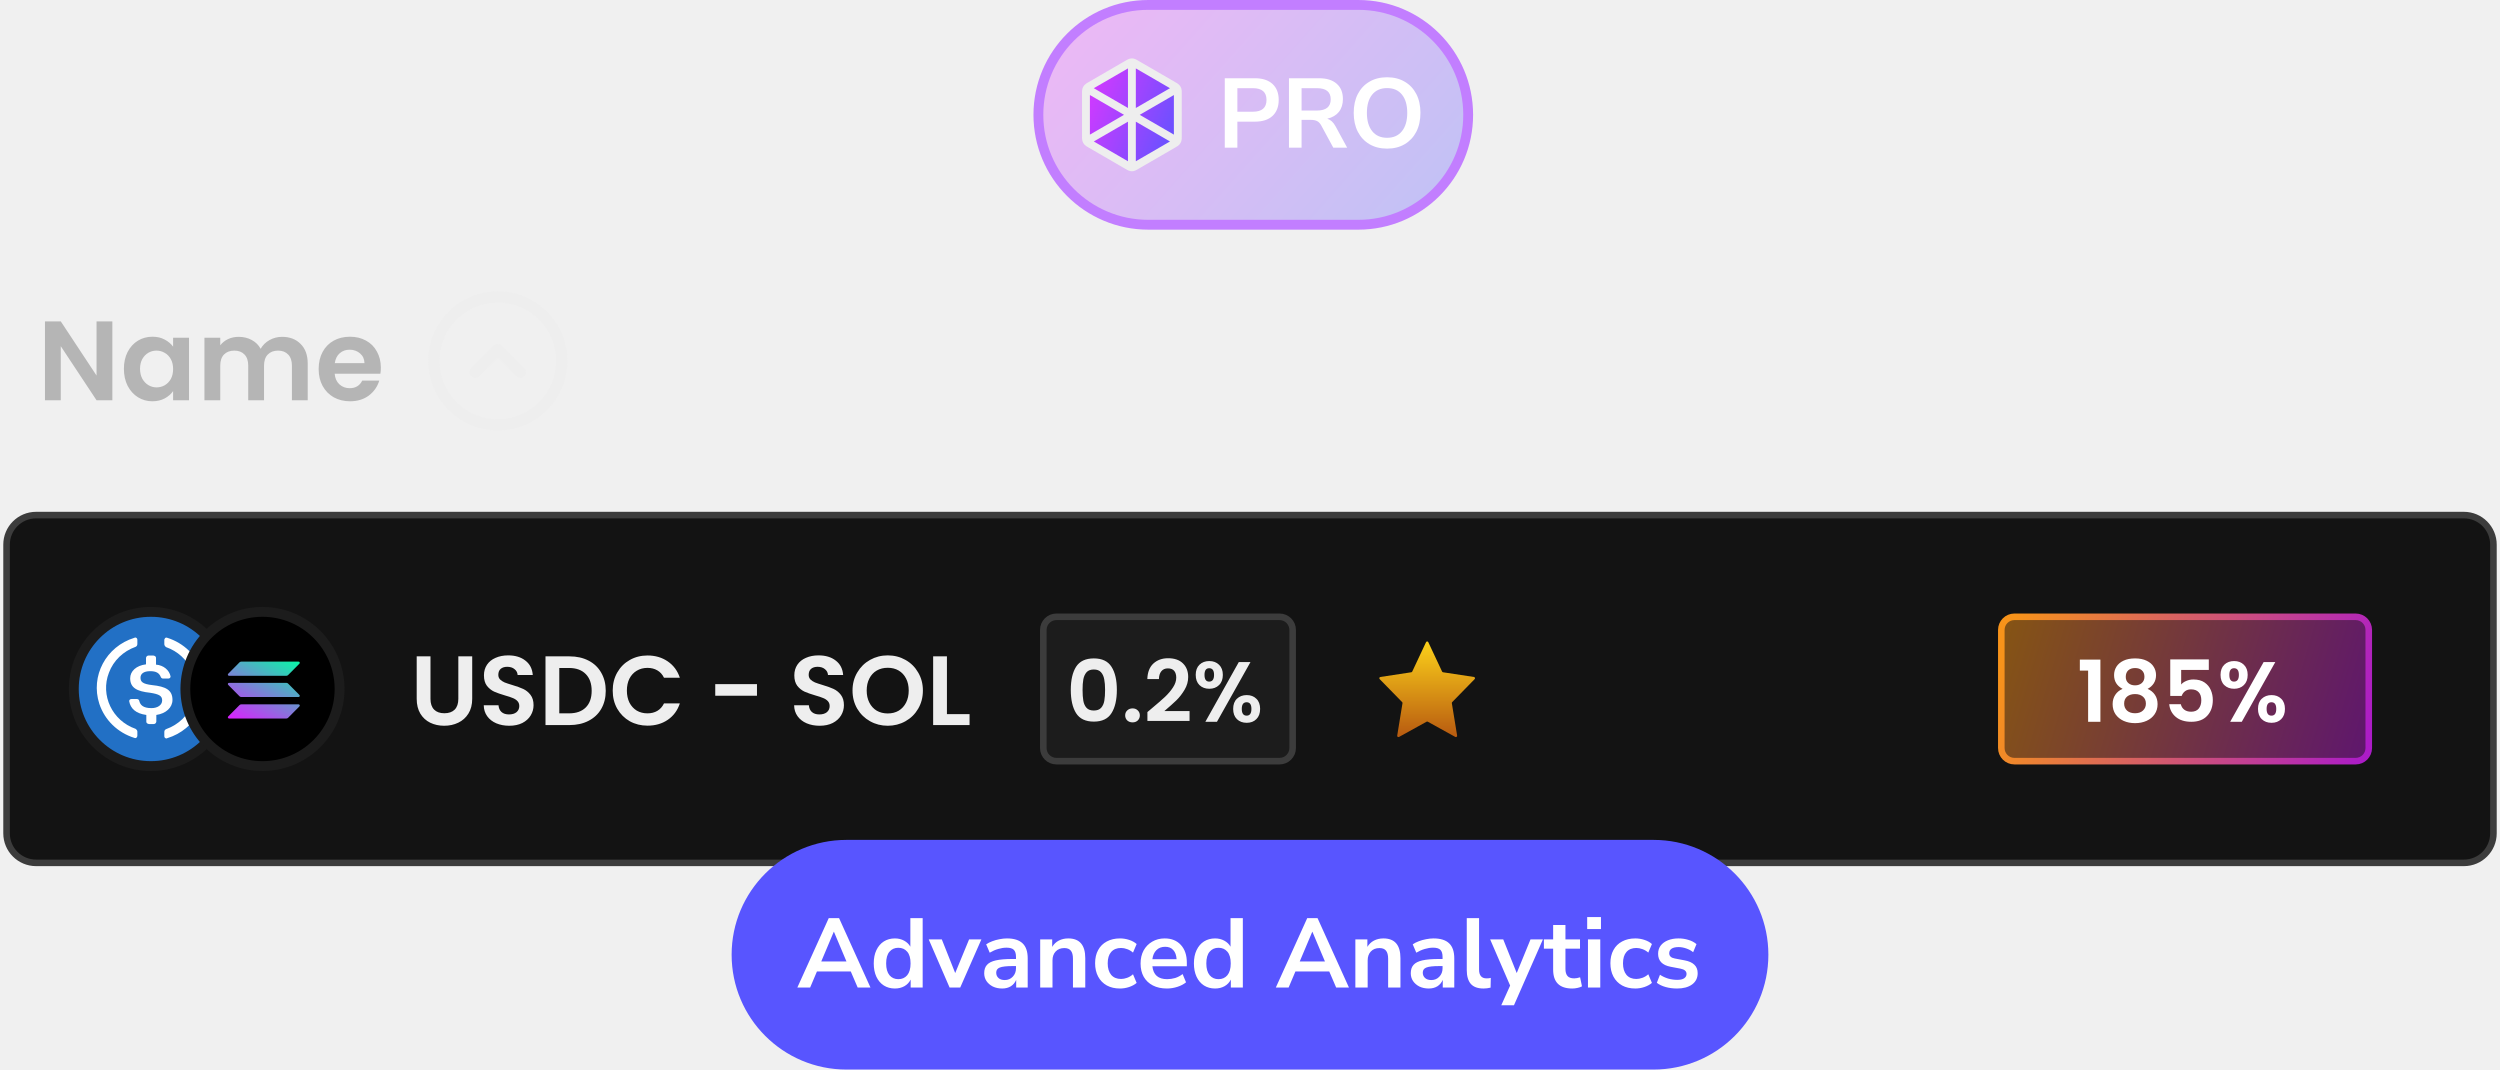
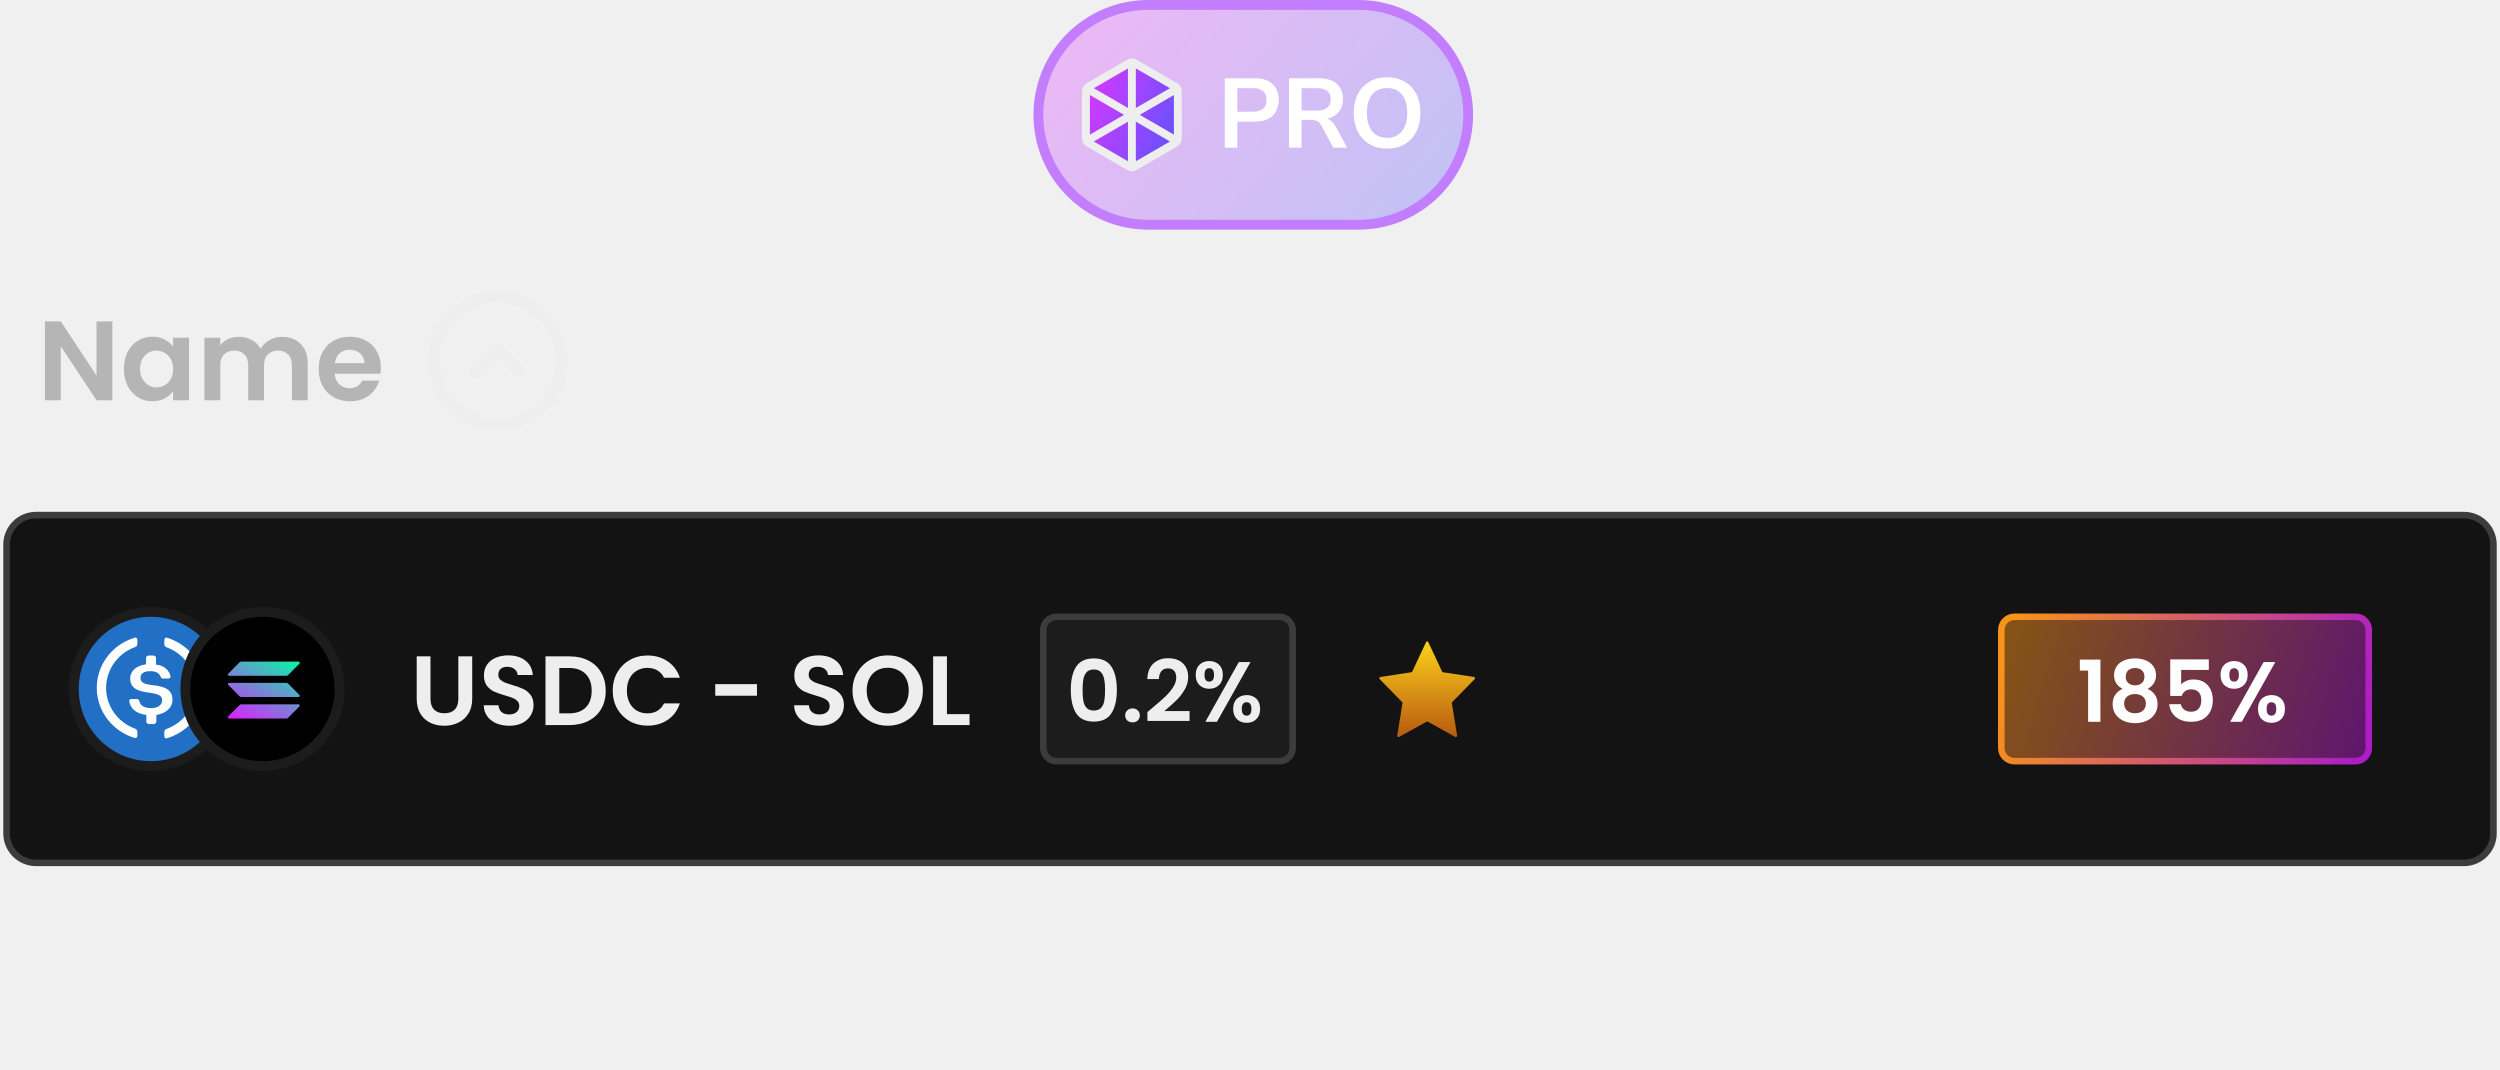
<svg xmlns="http://www.w3.org/2000/svg" width="381" height="163" viewBox="0 0 381 163" fill="none">
  <rect x="1" y="78.5" width="379" height="53" rx="4.5" fill="#131313" />
  <rect x="1" y="78.5" width="379" height="53" rx="4.5" stroke="#3C3C3C" />
  <circle cx="23" cy="105" r="11.75" fill="#2270C5" stroke="#1C1C1C" stroke-width="1.5" />
  <path d="M26.285 106.662C26.285 105.146 25.251 104.626 23.184 104.409C21.708 104.235 21.412 103.889 21.412 103.283C21.412 102.677 21.905 102.287 22.889 102.287C23.775 102.287 24.267 102.547 24.513 103.197C24.563 103.327 24.71 103.413 24.858 103.413H25.646C25.843 103.413 25.991 103.283 25.991 103.109V103.066C25.793 102.112 24.907 101.376 23.776 101.29V100.25C23.776 100.077 23.628 99.947 23.383 99.904H22.644C22.447 99.904 22.299 100.034 22.251 100.25V101.246C20.775 101.42 19.839 102.286 19.839 103.369C19.839 104.799 20.823 105.362 22.89 105.578C24.268 105.795 24.712 106.055 24.712 106.748C24.712 107.441 24.023 107.917 23.087 107.917C21.808 107.917 21.365 107.441 21.218 106.792C21.168 106.618 21.02 106.532 20.873 106.532H20.036C19.839 106.532 19.691 106.662 19.691 106.835V106.879C19.889 107.962 20.675 108.742 22.299 108.958V109.998C22.299 110.171 22.447 110.301 22.693 110.344H23.431C23.628 110.344 23.776 110.214 23.824 109.998V108.958C25.3 108.741 26.285 107.831 26.285 106.662Z" fill="white" />
  <path d="M20.66 111.074C17.098 109.829 15.271 105.96 16.596 102.536C17.281 100.669 18.788 99.246 20.66 98.579C20.843 98.491 20.933 98.357 20.933 98.134V97.512C20.933 97.334 20.843 97.201 20.66 97.157C20.613 97.157 20.523 97.157 20.477 97.202C16.139 98.535 13.764 103.026 15.134 107.251C15.956 109.741 17.92 111.653 20.477 112.454C20.66 112.542 20.841 112.454 20.887 112.276C20.933 112.231 20.933 112.187 20.933 112.097V111.475C20.933 111.341 20.797 111.164 20.66 111.074ZM25.499 97.201C25.316 97.112 25.134 97.201 25.088 97.379C25.042 97.424 25.042 97.467 25.042 97.557V98.179C25.042 98.357 25.179 98.534 25.316 98.624C28.878 99.87 30.705 103.738 29.38 107.162C28.695 109.029 27.188 110.452 25.316 111.119C25.133 111.207 25.042 111.341 25.042 111.564V112.186C25.042 112.364 25.133 112.498 25.316 112.541C25.362 112.541 25.453 112.541 25.499 112.497C29.837 111.163 32.212 106.672 30.842 102.447C30.02 99.913 28.011 98.001 25.499 97.201Z" fill="white" />
  <circle cx="40" cy="105" r="11.75" fill="black" stroke="#1C1C1C" stroke-width="1.5" />
  <path d="M36.503 107.451C36.571 107.383 36.661 107.345 36.755 107.345H45.507C45.667 107.345 45.747 107.54 45.633 107.652L43.904 109.394C43.837 109.462 43.746 109.5 43.652 109.5H34.902C34.742 109.5 34.663 109.305 34.776 109.193L36.503 107.451Z" fill="url(#paint0_linear_707_204444)" />
  <path d="M36.503 100.939C36.571 100.872 36.661 100.833 36.755 100.833H45.507C45.667 100.833 45.747 101.028 45.633 101.141L43.904 102.883C43.837 102.951 43.746 102.989 43.652 102.989H34.902C34.742 102.989 34.663 102.794 34.776 102.682L36.503 100.939Z" fill="url(#paint1_linear_707_204444)" />
  <path d="M43.904 104.174C43.837 104.106 43.746 104.068 43.652 104.068H34.902C34.742 104.068 34.663 104.263 34.776 104.375L36.505 106.117C36.573 106.185 36.663 106.223 36.758 106.223H45.51C45.669 106.223 45.749 106.028 45.636 105.916L43.904 104.174Z" fill="url(#paint2_linear_707_204444)" />
  <path d="M65.605 100.03V106.51C65.605 107.22 65.79 107.765 66.16 108.145C66.53 108.515 67.05 108.7 67.72 108.7C68.4 108.7 68.925 108.515 69.295 108.145C69.665 107.765 69.85 107.22 69.85 106.51V100.03H71.965V106.495C71.965 107.385 71.77 108.14 71.38 108.76C71 109.37 70.485 109.83 69.835 110.14C69.195 110.45 68.48 110.605 67.69 110.605C66.91 110.605 66.2 110.45 65.56 110.14C64.93 109.83 64.43 109.37 64.06 108.76C63.69 108.14 63.505 107.385 63.505 106.495V100.03H65.605ZM77.609 110.605C76.879 110.605 76.219 110.48 75.629 110.23C75.049 109.98 74.589 109.62 74.249 109.15C73.909 108.68 73.734 108.125 73.724 107.485H75.974C76.004 107.915 76.154 108.255 76.424 108.505C76.704 108.755 77.084 108.88 77.564 108.88C78.054 108.88 78.439 108.765 78.719 108.535C78.999 108.295 79.139 107.985 79.139 107.605C79.139 107.295 79.044 107.04 78.854 106.84C78.664 106.64 78.424 106.485 78.134 106.375C77.854 106.255 77.464 106.125 76.964 105.985C76.284 105.785 75.729 105.59 75.299 105.4C74.879 105.2 74.514 104.905 74.204 104.515C73.904 104.115 73.754 103.585 73.754 102.925C73.754 102.305 73.909 101.765 74.219 101.305C74.529 100.845 74.964 100.495 75.524 100.255C76.084 100.005 76.724 99.88 77.444 99.88C78.524 99.88 79.399 100.145 80.069 100.675C80.749 101.195 81.124 101.925 81.194 102.865H78.884C78.864 102.505 78.709 102.21 78.419 101.98C78.139 101.74 77.764 101.62 77.294 101.62C76.884 101.62 76.554 101.725 76.304 101.935C76.064 102.145 75.944 102.45 75.944 102.85C75.944 103.13 76.034 103.365 76.214 103.555C76.404 103.735 76.634 103.885 76.904 104.005C77.184 104.115 77.574 104.245 78.074 104.395C78.754 104.595 79.309 104.795 79.739 104.995C80.169 105.195 80.539 105.495 80.849 105.895C81.159 106.295 81.314 106.82 81.314 107.47C81.314 108.03 81.169 108.55 80.879 109.03C80.589 109.51 80.164 109.895 79.604 110.185C79.044 110.465 78.379 110.605 77.609 110.605ZM86.795 100.03C87.895 100.03 88.86 100.245 89.69 100.675C90.53 101.105 91.175 101.72 91.625 102.52C92.085 103.31 92.315 104.23 92.315 105.28C92.315 106.33 92.085 107.25 91.625 108.04C91.175 108.82 90.53 109.425 89.69 109.855C88.86 110.285 87.895 110.5 86.795 110.5H83.135V100.03H86.795ZM86.72 108.715C87.82 108.715 88.67 108.415 89.27 107.815C89.87 107.215 90.17 106.37 90.17 105.28C90.17 104.19 89.87 103.34 89.27 102.73C88.67 102.11 87.82 101.8 86.72 101.8H85.235V108.715H86.72ZM93.377 105.25C93.377 104.22 93.607 103.3 94.067 102.49C94.537 101.67 95.172 101.035 95.972 100.585C96.782 100.125 97.687 99.895 98.687 99.895C99.857 99.895 100.882 100.195 101.762 100.795C102.642 101.395 103.257 102.225 103.607 103.285H101.192C100.952 102.785 100.612 102.41 100.172 102.16C99.742 101.91 99.242 101.785 98.672 101.785C98.062 101.785 97.517 101.93 97.037 102.22C96.567 102.5 96.197 102.9 95.927 103.42C95.667 103.94 95.537 104.55 95.537 105.25C95.537 105.94 95.667 106.55 95.927 107.08C96.197 107.6 96.567 108.005 97.037 108.295C97.517 108.575 98.062 108.715 98.672 108.715C99.242 108.715 99.742 108.59 100.172 108.34C100.612 108.08 100.952 107.7 101.192 107.2H103.607C103.257 108.27 102.642 109.105 101.762 109.705C100.892 110.295 99.867 110.59 98.687 110.59C97.687 110.59 96.782 110.365 95.972 109.915C95.172 109.455 94.537 108.82 94.067 108.01C93.607 107.2 93.377 106.28 93.377 105.25ZM115.364 104.26V106.03H109.004V104.26H115.364ZM124.909 110.605C124.179 110.605 123.519 110.48 122.929 110.23C122.349 109.98 121.889 109.62 121.549 109.15C121.209 108.68 121.034 108.125 121.024 107.485H123.274C123.304 107.915 123.454 108.255 123.724 108.505C124.004 108.755 124.384 108.88 124.864 108.88C125.354 108.88 125.739 108.765 126.019 108.535C126.299 108.295 126.439 107.985 126.439 107.605C126.439 107.295 126.344 107.04 126.154 106.84C125.964 106.64 125.724 106.485 125.434 106.375C125.154 106.255 124.764 106.125 124.264 105.985C123.584 105.785 123.029 105.59 122.599 105.4C122.179 105.2 121.814 104.905 121.504 104.515C121.204 104.115 121.054 103.585 121.054 102.925C121.054 102.305 121.209 101.765 121.519 101.305C121.829 100.845 122.264 100.495 122.824 100.255C123.384 100.005 124.024 99.88 124.744 99.88C125.824 99.88 126.699 100.145 127.369 100.675C128.049 101.195 128.424 101.925 128.494 102.865H126.184C126.164 102.505 126.009 102.21 125.719 101.98C125.439 101.74 125.064 101.62 124.594 101.62C124.184 101.62 123.854 101.725 123.604 101.935C123.364 102.145 123.244 102.45 123.244 102.85C123.244 103.13 123.334 103.365 123.514 103.555C123.704 103.735 123.934 103.885 124.204 104.005C124.484 104.115 124.874 104.245 125.374 104.395C126.054 104.595 126.609 104.795 127.039 104.995C127.469 105.195 127.839 105.495 128.149 105.895C128.459 106.295 128.614 106.82 128.614 107.47C128.614 108.03 128.469 108.55 128.179 109.03C127.889 109.51 127.464 109.895 126.904 110.185C126.344 110.465 125.679 110.605 124.909 110.605ZM135.294 110.605C134.314 110.605 133.414 110.375 132.594 109.915C131.774 109.455 131.124 108.82 130.644 108.01C130.164 107.19 129.924 106.265 129.924 105.235C129.924 104.215 130.164 103.3 130.644 102.49C131.124 101.67 131.774 101.03 132.594 100.57C133.414 100.11 134.314 99.88 135.294 99.88C136.284 99.88 137.184 100.11 137.994 100.57C138.814 101.03 139.459 101.67 139.929 102.49C140.409 103.3 140.649 104.215 140.649 105.235C140.649 106.265 140.409 107.19 139.929 108.01C139.459 108.82 138.814 109.455 137.994 109.915C137.174 110.375 136.274 110.605 135.294 110.605ZM135.294 108.73C135.924 108.73 136.479 108.59 136.959 108.31C137.439 108.02 137.814 107.61 138.084 107.08C138.354 106.55 138.489 105.935 138.489 105.235C138.489 104.535 138.354 103.925 138.084 103.405C137.814 102.875 137.439 102.47 136.959 102.19C136.479 101.91 135.924 101.77 135.294 101.77C134.664 101.77 134.104 101.91 133.614 102.19C133.134 102.47 132.759 102.875 132.489 103.405C132.219 103.925 132.084 104.535 132.084 105.235C132.084 105.935 132.219 106.55 132.489 107.08C132.759 107.61 133.134 108.02 133.614 108.31C134.104 108.59 134.664 108.73 135.294 108.73ZM144.312 108.835H147.762V110.5H142.212V100.03H144.312V108.835Z" fill="#EEEEEE" />
  <rect x="159" y="94" width="38" height="22" rx="2" fill="#1C1C1C" />
  <rect x="159" y="94" width="38" height="22" rx="2" stroke="#3C3C3C" />
  <path d="M163.189 105.138C163.189 103.639 163.458 102.464 163.995 101.615C164.541 100.766 165.442 100.341 166.699 100.341C167.956 100.341 168.853 100.766 169.39 101.615C169.936 102.464 170.209 103.639 170.209 105.138C170.209 106.646 169.936 107.829 169.39 108.687C168.853 109.545 167.956 109.974 166.699 109.974C165.442 109.974 164.541 109.545 163.995 108.687C163.458 107.829 163.189 106.646 163.189 105.138ZM168.415 105.138C168.415 104.497 168.372 103.959 168.285 103.526C168.207 103.084 168.042 102.724 167.791 102.447C167.548 102.17 167.184 102.031 166.699 102.031C166.214 102.031 165.845 102.17 165.594 102.447C165.351 102.724 165.187 103.084 165.1 103.526C165.022 103.959 164.983 104.497 164.983 105.138C164.983 105.797 165.022 106.351 165.1 106.802C165.178 107.244 165.343 107.604 165.594 107.881C165.845 108.15 166.214 108.284 166.699 108.284C167.184 108.284 167.553 108.15 167.804 107.881C168.055 107.604 168.22 107.244 168.298 106.802C168.376 106.351 168.415 105.797 168.415 105.138ZM172.607 110.091C172.278 110.091 172.005 109.991 171.788 109.792C171.58 109.584 171.476 109.328 171.476 109.025C171.476 108.722 171.58 108.47 171.788 108.271C172.005 108.063 172.278 107.959 172.607 107.959C172.928 107.959 173.192 108.063 173.4 108.271C173.608 108.47 173.712 108.722 173.712 109.025C173.712 109.328 173.608 109.584 173.4 109.792C173.192 109.991 172.928 110.091 172.607 110.091ZM175.542 107.946C176.374 107.253 177.037 106.676 177.531 106.217C178.025 105.749 178.437 105.264 178.766 104.761C179.096 104.258 179.26 103.764 179.26 103.279C179.26 102.837 179.156 102.49 178.948 102.239C178.74 101.988 178.42 101.862 177.986 101.862C177.553 101.862 177.219 102.009 176.985 102.304C176.751 102.59 176.63 102.984 176.621 103.487H174.853C174.888 102.447 175.196 101.658 175.776 101.121C176.366 100.584 177.111 100.315 178.012 100.315C179 100.315 179.759 100.579 180.287 101.108C180.816 101.628 181.08 102.317 181.08 103.175C181.08 103.851 180.898 104.497 180.534 105.112C180.17 105.727 179.754 106.265 179.286 106.724C178.818 107.175 178.207 107.721 177.453 108.362H181.288V109.87H174.866V108.518L175.542 107.946ZM182.227 102.85C182.227 102.191 182.418 101.676 182.799 101.303C183.189 100.93 183.687 100.744 184.294 100.744C184.901 100.744 185.395 100.93 185.776 101.303C186.166 101.676 186.361 102.191 186.361 102.85C186.361 103.517 186.166 104.037 185.776 104.41C185.395 104.783 184.901 104.969 184.294 104.969C183.687 104.969 183.189 104.783 182.799 104.41C182.418 104.037 182.227 103.517 182.227 102.85ZM190.573 100.9L185.464 110H183.696L188.792 100.9H190.573ZM184.281 101.836C183.804 101.836 183.566 102.174 183.566 102.85C183.566 103.535 183.804 103.877 184.281 103.877C184.515 103.877 184.697 103.795 184.827 103.63C184.957 103.457 185.022 103.197 185.022 102.85C185.022 102.174 184.775 101.836 184.281 101.836ZM187.934 108.037C187.934 107.37 188.125 106.854 188.506 106.49C188.896 106.117 189.394 105.931 190.001 105.931C190.608 105.931 191.097 106.117 191.47 106.49C191.851 106.854 192.042 107.37 192.042 108.037C192.042 108.704 191.851 109.224 191.47 109.597C191.097 109.97 190.608 110.156 190.001 110.156C189.386 110.156 188.887 109.97 188.506 109.597C188.125 109.224 187.934 108.704 187.934 108.037ZM189.988 107.023C189.494 107.023 189.247 107.361 189.247 108.037C189.247 108.722 189.494 109.064 189.988 109.064C190.473 109.064 190.716 108.722 190.716 108.037C190.716 107.361 190.473 107.023 189.988 107.023Z" fill="#EEEEEE" />
  <g clip-path="url(#clip0_707_204444)">
    <path d="M217.598 109.989C217.54 109.957 217.47 109.957 217.412 109.989L213.215 112.309C213.075 112.387 212.908 112.269 212.933 112.111L213.74 107.167C213.749 107.107 213.73 107.046 213.688 107.003L210.261 103.495C210.152 103.384 210.215 103.195 210.369 103.172L215.081 102.454C215.144 102.444 215.199 102.404 215.226 102.346L217.327 97.869C217.396 97.722 217.604 97.722 217.673 97.869L219.774 102.346C219.801 102.404 219.856 102.444 219.919 102.454L224.631 103.172C224.785 103.195 224.848 103.384 224.739 103.495L221.312 107.003C221.27 107.046 221.251 107.107 221.26 107.167L222.067 112.11C222.092 112.268 221.925 112.386 221.785 112.309L217.598 109.989Z" fill="url(#paint3_linear_707_204444)" />
  </g>
  <g clip-path="url(#clip1_707_204444)">
    <rect x="305" y="94" width="56" height="22" rx="2" fill="url(#paint4_linear_707_204444)" fill-opacity="0.5" />
    <rect x="305" y="94" width="56" height="22" rx="2" stroke="url(#paint5_linear_707_204444)" />
    <path d="M316.968 102.2V100.523H320.101V110H318.229V102.2H316.968ZM323.485 104.982C322.618 104.531 322.185 103.834 322.185 102.889C322.185 102.421 322.302 101.996 322.536 101.615C322.779 101.225 323.138 100.917 323.615 100.692C324.1 100.458 324.69 100.341 325.383 100.341C326.076 100.341 326.661 100.458 327.138 100.692C327.623 100.917 327.983 101.225 328.217 101.615C328.46 101.996 328.581 102.421 328.581 102.889C328.581 103.366 328.464 103.786 328.23 104.15C327.996 104.505 327.684 104.783 327.294 104.982C327.771 105.19 328.143 105.493 328.412 105.892C328.681 106.291 328.815 106.763 328.815 107.309C328.815 107.898 328.663 108.414 328.36 108.856C328.065 109.289 327.658 109.623 327.138 109.857C326.618 110.091 326.033 110.208 325.383 110.208C324.733 110.208 324.148 110.091 323.628 109.857C323.117 109.623 322.709 109.289 322.406 108.856C322.111 108.414 321.964 107.898 321.964 107.309C321.964 106.763 322.098 106.291 322.367 105.892C322.636 105.485 323.008 105.181 323.485 104.982ZM326.813 103.149C326.813 102.724 326.683 102.395 326.423 102.161C326.172 101.927 325.825 101.81 325.383 101.81C324.95 101.81 324.603 101.927 324.343 102.161C324.092 102.395 323.966 102.729 323.966 103.162C323.966 103.552 324.096 103.864 324.356 104.098C324.625 104.332 324.967 104.449 325.383 104.449C325.799 104.449 326.141 104.332 326.41 104.098C326.679 103.855 326.813 103.539 326.813 103.149ZM325.383 105.775C324.889 105.775 324.486 105.901 324.174 106.152C323.871 106.403 323.719 106.763 323.719 107.231C323.719 107.664 323.866 108.02 324.161 108.297C324.464 108.566 324.872 108.7 325.383 108.7C325.894 108.7 326.297 108.561 326.592 108.284C326.887 108.007 327.034 107.656 327.034 107.231C327.034 106.772 326.882 106.416 326.579 106.165C326.276 105.905 325.877 105.775 325.383 105.775ZM336.622 102.096H332.41V104.319C332.592 104.094 332.852 103.912 333.19 103.773C333.528 103.626 333.888 103.552 334.269 103.552C334.963 103.552 335.53 103.704 335.972 104.007C336.414 104.31 336.735 104.7 336.934 105.177C337.134 105.645 337.233 106.148 337.233 106.685C337.233 107.682 336.947 108.483 336.375 109.09C335.812 109.697 335.006 110 333.957 110C332.969 110 332.181 109.753 331.591 109.259C331.002 108.765 330.668 108.119 330.59 107.322H332.358C332.436 107.669 332.61 107.946 332.878 108.154C333.156 108.362 333.507 108.466 333.931 108.466C334.443 108.466 334.828 108.306 335.088 107.985C335.348 107.664 335.478 107.24 335.478 106.711C335.478 106.174 335.344 105.766 335.075 105.489C334.815 105.203 334.43 105.06 333.918 105.06C333.554 105.06 333.251 105.151 333.008 105.333C332.766 105.515 332.592 105.758 332.488 106.061H330.746V100.497H336.622V102.096ZM338.411 102.85C338.411 102.191 338.601 101.676 338.983 101.303C339.373 100.93 339.871 100.744 340.478 100.744C341.084 100.744 341.578 100.93 341.96 101.303C342.35 101.676 342.545 102.191 342.545 102.85C342.545 103.517 342.35 104.037 341.96 104.41C341.578 104.783 341.084 104.969 340.478 104.969C339.871 104.969 339.373 104.783 338.983 104.41C338.601 104.037 338.411 103.517 338.411 102.85ZM346.757 100.9L341.648 110H339.88L344.976 100.9H346.757ZM340.465 101.836C339.988 101.836 339.75 102.174 339.75 102.85C339.75 103.535 339.988 103.877 340.465 103.877C340.699 103.877 340.881 103.795 341.011 103.63C341.141 103.457 341.206 103.197 341.206 102.85C341.206 102.174 340.959 101.836 340.465 101.836ZM344.118 108.037C344.118 107.37 344.308 106.854 344.69 106.49C345.08 106.117 345.578 105.931 346.185 105.931C346.791 105.931 347.281 106.117 347.654 106.49C348.035 106.854 348.226 107.37 348.226 108.037C348.226 108.704 348.035 109.224 347.654 109.597C347.281 109.97 346.791 110.156 346.185 110.156C345.569 110.156 345.071 109.97 344.69 109.597C344.308 109.224 344.118 108.704 344.118 108.037ZM346.172 107.023C345.678 107.023 345.431 107.361 345.431 108.037C345.431 108.722 345.678 109.064 346.172 109.064C346.657 109.064 346.9 108.722 346.9 108.037C346.9 107.361 346.657 107.023 346.172 107.023Z" fill="white" />
  </g>
  <path d="M17.121 61H14.713L9.261 52.761V61H6.853V48.977H9.261L14.713 57.233V48.977H17.121V61ZM18.882 56.201C18.882 55.238 19.071 54.384 19.449 53.638C19.839 52.893 20.361 52.32 21.015 51.918C21.68 51.517 22.419 51.316 23.233 51.316C23.944 51.316 24.563 51.46 25.091 51.746C25.63 52.033 26.06 52.394 26.381 52.83V51.471H28.806V61H26.381V59.607C26.071 60.054 25.641 60.427 25.091 60.725C24.552 61.011 23.927 61.155 23.216 61.155C22.413 61.155 21.68 60.948 21.015 60.536C20.361 60.123 19.839 59.544 19.449 58.798C19.071 58.042 18.882 57.176 18.882 56.201ZM26.381 56.236C26.381 55.651 26.266 55.152 26.037 54.739C25.808 54.315 25.498 53.994 25.108 53.776C24.718 53.547 24.3 53.432 23.852 53.432C23.405 53.432 22.992 53.541 22.614 53.759C22.236 53.977 21.926 54.298 21.685 54.722C21.456 55.135 21.341 55.628 21.341 56.201C21.341 56.775 21.456 57.279 21.685 57.715C21.926 58.139 22.236 58.466 22.614 58.695C23.004 58.925 23.417 59.039 23.852 59.039C24.3 59.039 24.718 58.93 25.108 58.712C25.498 58.483 25.808 58.162 26.037 57.749C26.266 57.325 26.381 56.82 26.381 56.236ZM42.992 51.334C44.161 51.334 45.101 51.695 45.812 52.417C46.535 53.128 46.896 54.126 46.896 55.41V61H44.488V55.737C44.488 54.992 44.299 54.424 43.92 54.034C43.542 53.633 43.026 53.432 42.372 53.432C41.719 53.432 41.197 53.633 40.807 54.034C40.429 54.424 40.239 54.992 40.239 55.737V61H37.831V55.737C37.831 54.992 37.642 54.424 37.264 54.034C36.886 53.633 36.37 53.432 35.716 53.432C35.051 53.432 34.523 53.633 34.133 54.034C33.755 54.424 33.566 54.992 33.566 55.737V61H31.158V51.471H33.566V52.624C33.876 52.222 34.271 51.907 34.753 51.678C35.246 51.448 35.785 51.334 36.37 51.334C37.115 51.334 37.78 51.494 38.365 51.815C38.95 52.125 39.402 52.572 39.724 53.157C40.033 52.606 40.48 52.165 41.065 51.832C41.661 51.5 42.303 51.334 42.992 51.334ZM58.039 56.029C58.039 56.373 58.016 56.683 57.97 56.958H51.004C51.062 57.646 51.302 58.185 51.727 58.575C52.151 58.965 52.672 59.16 53.292 59.16C54.186 59.16 54.822 58.776 55.201 58.007H57.798C57.523 58.925 56.995 59.681 56.216 60.278C55.436 60.862 54.478 61.155 53.343 61.155C52.426 61.155 51.6 60.954 50.867 60.553C50.144 60.14 49.577 59.561 49.164 58.816C48.762 58.07 48.562 57.21 48.562 56.236C48.562 55.249 48.762 54.384 49.164 53.638C49.565 52.893 50.127 52.32 50.849 51.918C51.572 51.517 52.403 51.316 53.343 51.316C54.249 51.316 55.058 51.511 55.769 51.901C56.491 52.291 57.047 52.847 57.437 53.57C57.838 54.281 58.039 55.1 58.039 56.029ZM55.545 55.341C55.533 54.722 55.31 54.229 54.874 53.862C54.438 53.484 53.905 53.294 53.275 53.294C52.678 53.294 52.174 53.478 51.761 53.845C51.36 54.2 51.113 54.699 51.021 55.341H55.545Z" fill="#B5B5B5" />
  <g clip-path="url(#clip2_707_204444)">
    <path d="M75.867 64.747C70.484 64.747 66.12 60.383 66.12 55C66.12 49.617 70.484 45.253 75.867 45.253C81.249 45.253 85.613 49.617 85.613 55C85.613 60.383 81.249 64.747 75.867 64.747Z" stroke="#EEEEEE" stroke-width="1.72" stroke-miterlimit="10" stroke-linecap="round" stroke-linejoin="round" />
    <path d="M72.428 56.72L75.868 53.28L79.308 56.72" stroke="#EEEEEE" stroke-width="1.72" stroke-linecap="round" stroke-linejoin="round" />
  </g>
-   <rect x="111.5" y="128" width="158" height="35" rx="17.5" fill="#5855FF" />
-   <path d="M121.515 150.5L126.3 139.925H127.875L132.66 150.5H130.71L129.66 148.055H124.5L123.465 150.5H121.515ZM127.065 142.01L125.16 146.525H129L127.095 142.01H127.065ZM136.384 150.65C135.744 150.65 135.179 150.495 134.689 150.185C134.209 149.875 133.834 149.435 133.564 148.865C133.294 148.285 133.159 147.605 133.159 146.825C133.159 146.035 133.294 145.36 133.564 144.8C133.834 144.23 134.209 143.79 134.689 143.48C135.179 143.17 135.744 143.015 136.384 143.015C136.904 143.015 137.374 143.13 137.794 143.36C138.214 143.59 138.529 143.895 138.739 144.275V139.925H140.614V150.5H138.784V149.285C138.584 149.705 138.269 150.04 137.839 150.29C137.409 150.53 136.924 150.65 136.384 150.65ZM136.909 149.225C137.469 149.225 137.919 149.025 138.259 148.625C138.599 148.215 138.769 147.615 138.769 146.825C138.769 146.025 138.599 145.43 138.259 145.04C137.919 144.64 137.469 144.44 136.909 144.44C136.349 144.44 135.899 144.64 135.559 145.04C135.219 145.43 135.049 146.025 135.049 146.825C135.049 147.615 135.219 148.215 135.559 148.625C135.899 149.025 136.349 149.225 136.909 149.225ZM144.718 150.5L141.538 143.165H143.533L145.573 148.295L147.688 143.165H149.563L146.338 150.5H144.718ZM152.737 150.65C152.207 150.65 151.732 150.55 151.312 150.35C150.902 150.14 150.577 149.86 150.337 149.51C150.107 149.16 149.992 148.765 149.992 148.325C149.992 147.785 150.132 147.36 150.412 147.05C150.692 146.73 151.147 146.5 151.777 146.36C152.407 146.22 153.252 146.15 154.312 146.15H154.837V145.835C154.837 145.335 154.727 144.975 154.507 144.755C154.287 144.535 153.917 144.425 153.397 144.425C152.987 144.425 152.567 144.49 152.137 144.62C151.707 144.74 151.272 144.93 150.832 145.19L150.292 143.915C150.552 143.735 150.857 143.58 151.207 143.45C151.567 143.31 151.942 143.205 152.332 143.135C152.732 143.055 153.107 143.015 153.457 143.015C154.527 143.015 155.322 143.265 155.842 143.765C156.362 144.255 156.622 145.02 156.622 146.06V150.5H154.867V149.33C154.697 149.74 154.427 150.065 154.057 150.305C153.687 150.535 153.247 150.65 152.737 150.65ZM153.127 149.36C153.617 149.36 154.022 149.19 154.342 148.85C154.672 148.51 154.837 148.08 154.837 147.56V147.23H154.327C153.387 147.23 152.732 147.305 152.362 147.455C152.002 147.595 151.822 147.855 151.822 148.235C151.822 148.565 151.937 148.835 152.167 149.045C152.397 149.255 152.717 149.36 153.127 149.36ZM158.525 150.5V143.165H160.355V144.305C160.605 143.885 160.94 143.565 161.36 143.345C161.79 143.125 162.27 143.015 162.8 143.015C164.53 143.015 165.395 144.02 165.395 146.03V150.5H163.52V146.12C163.52 145.55 163.41 145.135 163.19 144.875C162.98 144.615 162.65 144.485 162.2 144.485C161.65 144.485 161.21 144.66 160.88 145.01C160.56 145.35 160.4 145.805 160.4 146.375V150.5H158.525ZM170.689 150.65C169.919 150.65 169.249 150.495 168.679 150.185C168.109 149.865 167.669 149.415 167.359 148.835C167.049 148.255 166.894 147.575 166.894 146.795C166.894 146.015 167.049 145.345 167.359 144.785C167.669 144.215 168.109 143.78 168.679 143.48C169.249 143.17 169.919 143.015 170.689 143.015C171.159 143.015 171.624 143.09 172.084 143.24C172.544 143.39 172.924 143.6 173.224 143.87L172.669 145.175C172.409 144.945 172.114 144.77 171.784 144.65C171.464 144.53 171.154 144.47 170.854 144.47C170.204 144.47 169.699 144.675 169.339 145.085C168.989 145.485 168.814 146.06 168.814 146.81C168.814 147.55 168.989 148.135 169.339 148.565C169.699 148.985 170.204 149.195 170.854 149.195C171.144 149.195 171.454 149.135 171.784 149.015C172.114 148.895 172.409 148.715 172.669 148.475L173.224 149.795C172.924 150.055 172.539 150.265 172.069 150.425C171.609 150.575 171.149 150.65 170.689 150.65ZM177.843 150.65C177.013 150.65 176.298 150.495 175.698 150.185C175.098 149.875 174.633 149.435 174.303 148.865C173.983 148.295 173.823 147.62 173.823 146.84C173.823 146.08 173.978 145.415 174.288 144.845C174.608 144.275 175.043 143.83 175.593 143.51C176.153 143.18 176.788 143.015 177.498 143.015C178.538 143.015 179.358 143.345 179.958 144.005C180.568 144.665 180.873 145.565 180.873 146.705V147.26H175.623C175.763 148.57 176.513 149.225 177.873 149.225C178.283 149.225 178.693 149.165 179.103 149.045C179.513 148.915 179.888 148.715 180.228 148.445L180.753 149.705C180.403 149.995 179.963 150.225 179.433 150.395C178.903 150.565 178.373 150.65 177.843 150.65ZM177.573 144.29C177.023 144.29 176.578 144.46 176.238 144.8C175.898 145.14 175.693 145.6 175.623 146.18H179.313C179.273 145.57 179.103 145.105 178.803 144.785C178.513 144.455 178.103 144.29 177.573 144.29ZM185.178 150.65C184.538 150.65 183.973 150.495 183.483 150.185C183.003 149.875 182.628 149.435 182.358 148.865C182.088 148.285 181.953 147.605 181.953 146.825C181.953 146.035 182.088 145.36 182.358 144.8C182.628 144.23 183.003 143.79 183.483 143.48C183.973 143.17 184.538 143.015 185.178 143.015C185.698 143.015 186.168 143.13 186.588 143.36C187.008 143.59 187.323 143.895 187.533 144.275V139.925H189.408V150.5H187.578V149.285C187.378 149.705 187.063 150.04 186.633 150.29C186.203 150.53 185.718 150.65 185.178 150.65ZM185.703 149.225C186.263 149.225 186.713 149.025 187.053 148.625C187.393 148.215 187.563 147.615 187.563 146.825C187.563 146.025 187.393 145.43 187.053 145.04C186.713 144.64 186.263 144.44 185.703 144.44C185.143 144.44 184.693 144.64 184.353 145.04C184.013 145.43 183.843 146.025 183.843 146.825C183.843 147.615 184.013 148.215 184.353 148.625C184.693 149.025 185.143 149.225 185.703 149.225ZM194.435 150.5L199.22 139.925H200.795L205.58 150.5H203.63L202.58 148.055H197.42L196.385 150.5H194.435ZM199.985 142.01L198.08 146.525H201.92L200.015 142.01H199.985ZM206.557 150.5V143.165H208.387V144.305C208.637 143.885 208.972 143.565 209.392 143.345C209.822 143.125 210.302 143.015 210.832 143.015C212.562 143.015 213.427 144.02 213.427 146.03V150.5H211.552V146.12C211.552 145.55 211.442 145.135 211.222 144.875C211.012 144.615 210.682 144.485 210.232 144.485C209.682 144.485 209.242 144.66 208.912 145.01C208.592 145.35 208.432 145.805 208.432 146.375V150.5H206.557ZM217.746 150.65C217.216 150.65 216.741 150.55 216.321 150.35C215.911 150.14 215.586 149.86 215.346 149.51C215.116 149.16 215.001 148.765 215.001 148.325C215.001 147.785 215.141 147.36 215.421 147.05C215.701 146.73 216.156 146.5 216.786 146.36C217.416 146.22 218.261 146.15 219.321 146.15H219.846V145.835C219.846 145.335 219.736 144.975 219.516 144.755C219.296 144.535 218.926 144.425 218.406 144.425C217.996 144.425 217.576 144.49 217.146 144.62C216.716 144.74 216.281 144.93 215.841 145.19L215.301 143.915C215.561 143.735 215.866 143.58 216.216 143.45C216.576 143.31 216.951 143.205 217.341 143.135C217.741 143.055 218.116 143.015 218.466 143.015C219.536 143.015 220.331 143.265 220.851 143.765C221.371 144.255 221.631 145.02 221.631 146.06V150.5H219.876V149.33C219.706 149.74 219.436 150.065 219.066 150.305C218.696 150.535 218.256 150.65 217.746 150.65ZM218.136 149.36C218.626 149.36 219.031 149.19 219.351 148.85C219.681 148.51 219.846 148.08 219.846 147.56V147.23H219.336C218.396 147.23 217.741 147.305 217.371 147.455C217.011 147.595 216.831 147.855 216.831 148.235C216.831 148.565 216.946 148.835 217.176 149.045C217.406 149.255 217.726 149.36 218.136 149.36ZM226.085 150.65C225.215 150.65 224.57 150.415 224.15 149.945C223.74 149.465 223.535 148.765 223.535 147.845V139.925H225.41V147.755C225.41 148.655 225.79 149.105 226.55 149.105C226.66 149.105 226.77 149.1 226.88 149.09C226.99 149.08 227.095 149.06 227.195 149.03L227.165 150.515C226.805 150.605 226.445 150.65 226.085 150.65ZM228.794 153.2L230.144 150.2L227.099 143.165H229.094L231.149 148.295L233.249 143.165H235.139L230.729 153.2H228.794ZM239.609 150.65C237.669 150.65 236.699 149.69 236.699 147.77V144.575H235.289V143.165H236.699V140.975H238.574V143.165H240.794V144.575H238.574V147.665C238.574 148.145 238.679 148.505 238.889 148.745C239.099 148.985 239.439 149.105 239.909 149.105C240.049 149.105 240.194 149.09 240.344 149.06C240.494 149.02 240.649 148.98 240.809 148.94L241.094 150.32C240.914 150.42 240.684 150.5 240.404 150.56C240.134 150.62 239.869 150.65 239.609 150.65ZM241.886 141.59V139.76H243.986V141.59H241.886ZM242.006 150.5V143.165H243.881V150.5H242.006ZM249.219 150.65C248.449 150.65 247.779 150.495 247.209 150.185C246.639 149.865 246.199 149.415 245.889 148.835C245.579 148.255 245.424 147.575 245.424 146.795C245.424 146.015 245.579 145.345 245.889 144.785C246.199 144.215 246.639 143.78 247.209 143.48C247.779 143.17 248.449 143.015 249.219 143.015C249.689 143.015 250.154 143.09 250.614 143.24C251.074 143.39 251.454 143.6 251.754 143.87L251.199 145.175C250.939 144.945 250.644 144.77 250.314 144.65C249.994 144.53 249.684 144.47 249.384 144.47C248.734 144.47 248.229 144.675 247.869 145.085C247.519 145.485 247.344 146.06 247.344 146.81C247.344 147.55 247.519 148.135 247.869 148.565C248.229 148.985 248.734 149.195 249.384 149.195C249.674 149.195 249.984 149.135 250.314 149.015C250.644 148.895 250.939 148.715 251.199 148.475L251.754 149.795C251.454 150.055 251.069 150.265 250.599 150.425C250.139 150.575 249.679 150.65 249.219 150.65ZM255.59 150.65C254.97 150.65 254.39 150.575 253.85 150.425C253.31 150.275 252.86 150.06 252.5 149.78L252.98 148.55C253.35 148.8 253.765 148.995 254.225 149.135C254.685 149.265 255.145 149.33 255.605 149.33C256.085 149.33 256.44 149.25 256.67 149.09C256.91 148.92 257.03 148.7 257.03 148.43C257.03 148.01 256.72 147.74 256.1 147.62L254.6 147.335C253.33 147.095 252.695 146.435 252.695 145.355C252.695 144.875 252.825 144.46 253.085 144.11C253.355 143.76 253.725 143.49 254.195 143.3C254.665 143.11 255.205 143.015 255.815 143.015C256.335 143.015 256.835 143.09 257.315 143.24C257.795 143.38 258.205 143.595 258.545 143.885L258.035 145.115C257.745 144.875 257.395 144.685 256.985 144.545C256.585 144.405 256.2 144.335 255.83 144.335C255.34 144.335 254.975 144.42 254.735 144.59C254.505 144.76 254.39 144.985 254.39 145.265C254.39 145.705 254.675 145.975 255.245 146.075L256.745 146.36C257.395 146.48 257.885 146.7 258.215 147.02C258.555 147.34 258.725 147.77 258.725 148.31C258.725 149.04 258.44 149.615 257.87 150.035C257.3 150.445 256.54 150.65 255.59 150.65Z" fill="white" />
  <rect x="158.25" y="0.75" width="65.5" height="33.5" rx="16.75" fill="url(#paint6_linear_707_204444)" fill-opacity="0.3" />
  <rect x="158.25" y="0.75" width="65.5" height="33.5" rx="16.75" stroke="#C27EFF" stroke-width="1.5" />
  <path d="M171.896 9.734C172.116 9.606 172.227 9.542 172.343 9.517C172.447 9.494 172.553 9.494 172.657 9.517C172.773 9.542 172.884 9.606 173.104 9.734L178.86 13.07C179.093 13.206 179.209 13.273 179.294 13.369C179.369 13.454 179.426 13.555 179.461 13.665C179.5 13.789 179.5 13.928 179.5 14.206V20.794C179.5 21.072 179.5 21.211 179.461 21.335C179.426 21.445 179.369 21.546 179.294 21.631C179.209 21.727 179.093 21.794 178.86 21.93L173.104 25.267C172.884 25.394 172.773 25.458 172.657 25.483C172.553 25.506 172.447 25.506 172.343 25.483C172.227 25.458 172.116 25.394 171.896 25.267L166.14 21.93C165.907 21.794 165.791 21.727 165.706 21.631C165.631 21.546 165.574 21.445 165.539 21.335C165.5 21.211 165.5 21.072 165.5 20.794V14.206C165.5 13.928 165.5 13.789 165.539 13.665C165.574 13.555 165.631 13.454 165.706 13.369C165.791 13.273 165.907 13.206 166.14 13.07L171.896 9.734Z" fill="url(#paint7_linear_707_204444)" />
  <path d="M172.5 9.789V17.5M172.5 17.5L179.111 13.667M172.5 17.5L165.889 13.667M172.5 17.5V25.211M179.111 21.333L173.104 17.85C172.884 17.723 172.773 17.659 172.657 17.634C172.553 17.611 172.447 17.611 172.343 17.634C172.227 17.659 172.116 17.723 171.896 17.85L165.889 21.333M179.5 20.794V14.206C179.5 13.928 179.5 13.789 179.461 13.665C179.426 13.555 179.369 13.454 179.294 13.369C179.209 13.273 179.093 13.206 178.86 13.07L173.104 9.734C172.884 9.606 172.773 9.542 172.657 9.517C172.553 9.494 172.447 9.494 172.343 9.517C172.227 9.542 172.116 9.606 171.896 9.734L166.14 13.07C165.907 13.206 165.791 13.273 165.706 13.369C165.631 13.454 165.574 13.555 165.539 13.665C165.5 13.789 165.5 13.928 165.5 14.206V20.794C165.5 21.072 165.5 21.211 165.539 21.335C165.574 21.445 165.631 21.546 165.706 21.631C165.791 21.727 165.907 21.794 166.14 21.93L171.896 25.267C172.116 25.394 172.227 25.458 172.343 25.483C172.447 25.506 172.553 25.506 172.657 25.483C172.773 25.458 172.884 25.394 173.104 25.267L178.86 21.93C179.093 21.794 179.209 21.727 179.294 21.631C179.369 21.546 179.426 21.445 179.461 21.335C179.5 21.211 179.5 21.072 179.5 20.794Z" stroke="#EEEEEE" stroke-width="1.2" stroke-linecap="round" stroke-linejoin="round" />
  <path d="M186.655 22.5V11.925H191.245C192.405 11.925 193.3 12.215 193.93 12.795C194.56 13.375 194.875 14.185 194.875 15.225C194.875 16.265 194.56 17.08 193.93 17.67C193.3 18.25 192.405 18.54 191.245 18.54H188.575V22.5H186.655ZM188.575 17.025H190.945C192.325 17.025 193.015 16.425 193.015 15.225C193.015 14.035 192.325 13.44 190.945 13.44H188.575V17.025ZM196.44 22.5V11.925H201.03C202.19 11.925 203.085 12.205 203.715 12.765C204.345 13.315 204.66 14.09 204.66 15.09C204.66 15.88 204.455 16.535 204.045 17.055C203.635 17.565 203.045 17.91 202.275 18.09C202.785 18.25 203.205 18.635 203.535 19.245L205.305 22.5H203.19L201.36 19.125C201.18 18.795 200.965 18.57 200.715 18.45C200.475 18.33 200.165 18.27 199.785 18.27H198.36V22.5H196.44ZM198.36 16.845H200.7C202.1 16.845 202.8 16.275 202.8 15.135C202.8 14.005 202.1 13.44 200.7 13.44H198.36V16.845ZM211.39 22.65C210.37 22.65 209.475 22.425 208.705 21.975C207.945 21.525 207.355 20.895 206.935 20.085C206.515 19.265 206.305 18.305 206.305 17.205C206.305 16.095 206.515 15.135 206.935 14.325C207.355 13.515 207.945 12.89 208.705 12.45C209.465 12 210.36 11.775 211.39 11.775C212.42 11.775 213.315 12 214.075 12.45C214.835 12.89 215.425 13.515 215.845 14.325C216.265 15.135 216.475 16.09 216.475 17.19C216.475 18.3 216.265 19.265 215.845 20.085C215.425 20.895 214.835 21.525 214.075 21.975C213.315 22.425 212.42 22.65 211.39 22.65ZM211.39 21C212.36 21 213.115 20.665 213.655 19.995C214.195 19.325 214.465 18.395 214.465 17.205C214.465 16.005 214.195 15.075 213.655 14.415C213.125 13.755 212.37 13.425 211.39 13.425C210.42 13.425 209.665 13.755 209.125 14.415C208.585 15.075 208.315 16.005 208.315 17.205C208.315 18.395 208.585 19.325 209.125 19.995C209.665 20.665 210.42 21 211.39 21Z" fill="white" />
  <defs>
    <linearGradient id="paint0_linear_707_204444" x1="44.672" y1="99.793" x2="38.533" y2="111.45" gradientUnits="userSpaceOnUse">
      <stop stop-color="#00FFA3" />
      <stop offset="1" stop-color="#DC1FFF" />
    </linearGradient>
    <linearGradient id="paint1_linear_707_204444" x1="42.023" y1="98.398" x2="35.885" y2="110.056" gradientUnits="userSpaceOnUse">
      <stop stop-color="#00FFA3" />
      <stop offset="1" stop-color="#DC1FFF" />
    </linearGradient>
    <linearGradient id="paint2_linear_707_204444" x1="43.339" y1="99.091" x2="37.2" y2="110.748" gradientUnits="userSpaceOnUse">
      <stop stop-color="#00FFA3" />
      <stop offset="1" stop-color="#DC1FFF" />
    </linearGradient>
    <linearGradient id="paint3_linear_707_204444" x1="217.5" y1="97.5" x2="217.5" y2="112.5" gradientUnits="userSpaceOnUse">
      <stop stop-color="#FDD31A" />
      <stop offset="1" stop-color="#B75910" />
    </linearGradient>
    <linearGradient id="paint4_linear_707_204444" x1="304.5" y1="102.7" x2="359.278" y2="118.858" gradientUnits="userSpaceOnUse">
      <stop stop-color="#F7931A" />
      <stop offset="1" stop-color="#AC1CC7" />
    </linearGradient>
    <linearGradient id="paint5_linear_707_204444" x1="304.5" y1="102.7" x2="359.278" y2="118.858" gradientUnits="userSpaceOnUse">
      <stop stop-color="#F7931A" />
      <stop offset="1" stop-color="#AC1CC7" />
    </linearGradient>
    <linearGradient id="paint6_linear_707_204444" x1="218" y1="32.083" x2="173.605" y2="-7.322" gradientUnits="userSpaceOnUse">
      <stop stop-color="#5855FF" />
      <stop offset="1" stop-color="#E036FF" />
    </linearGradient>
    <linearGradient id="paint7_linear_707_204444" x1="179.5" y1="25.5" x2="161.911" y2="18.434" gradientUnits="userSpaceOnUse">
      <stop stop-color="#5855FF" />
      <stop offset="1" stop-color="#E036FF" />
    </linearGradient>
    <clipPath id="clip0_707_204444">
      <rect width="20" height="20" fill="white" transform="translate(207.5 95)" />
    </clipPath>
    <clipPath id="clip1_707_204444">
      <rect width="66" height="23" fill="white" transform="translate(304.5 93.5)" />
    </clipPath>
    <clipPath id="clip2_707_204444">
      <rect width="22.933" height="22.933" fill="white" transform="matrix(-1 0 0 1 87.334 43.5332)" />
    </clipPath>
  </defs>
</svg>
